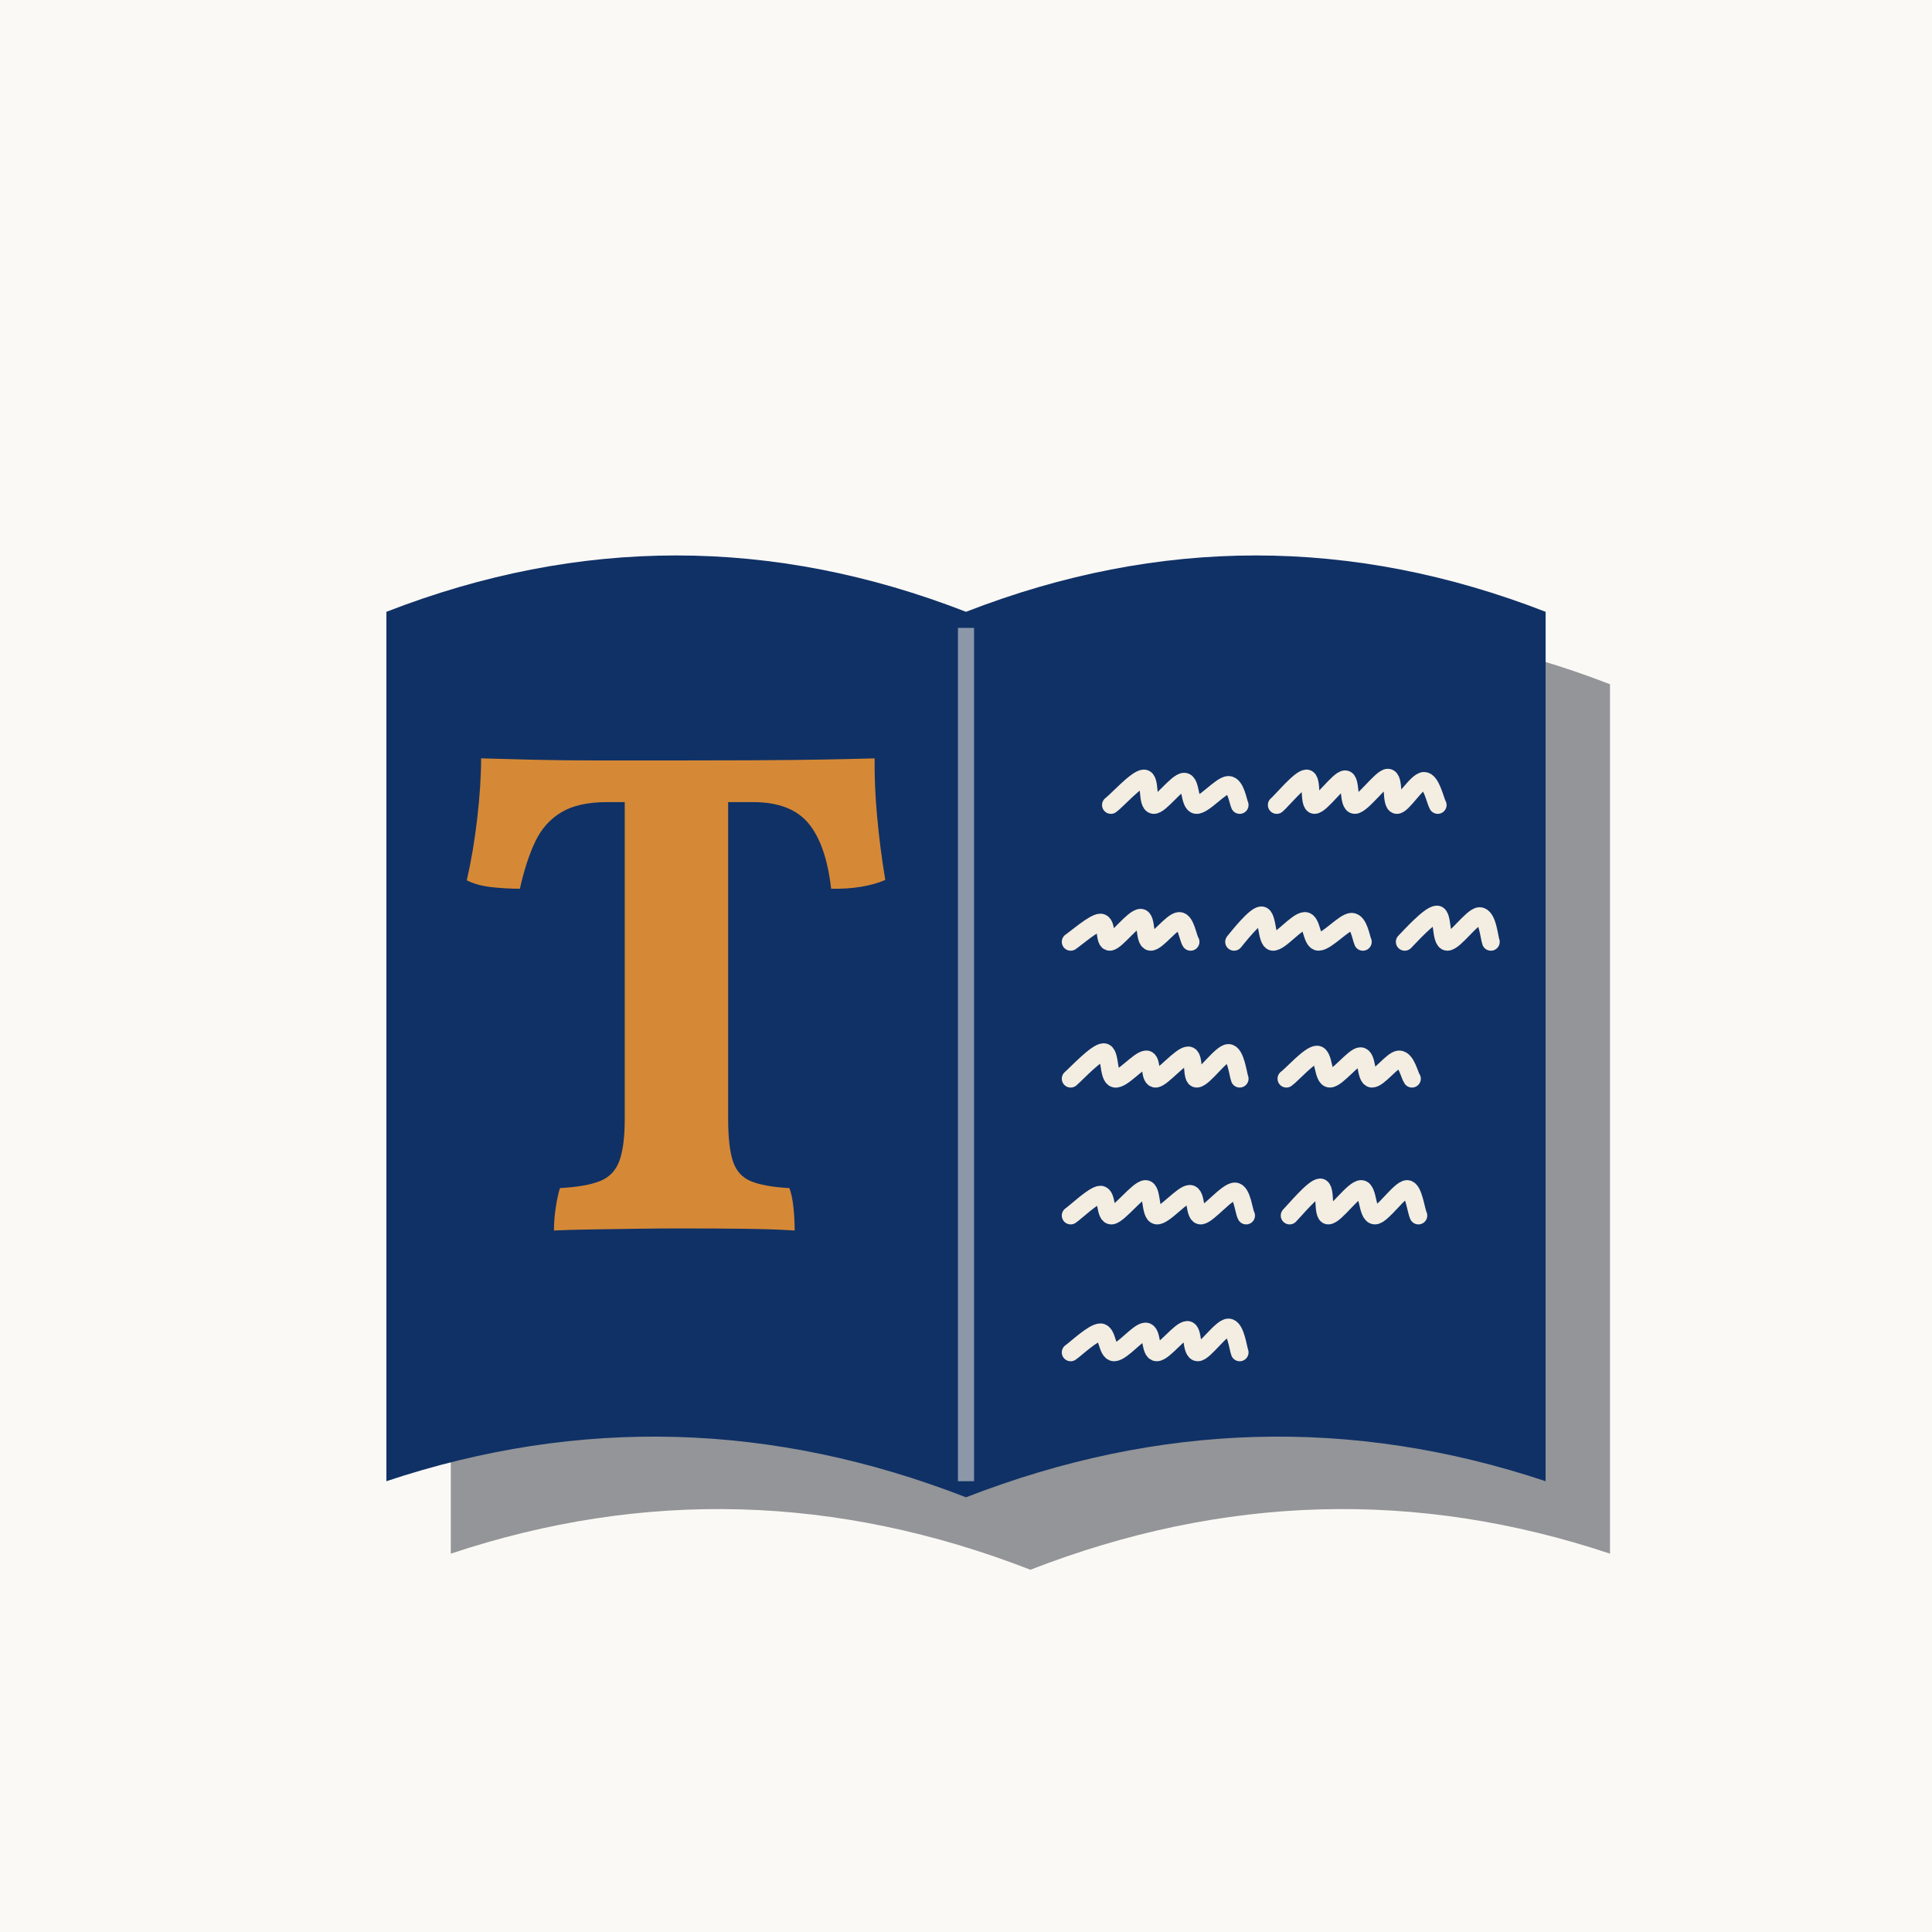
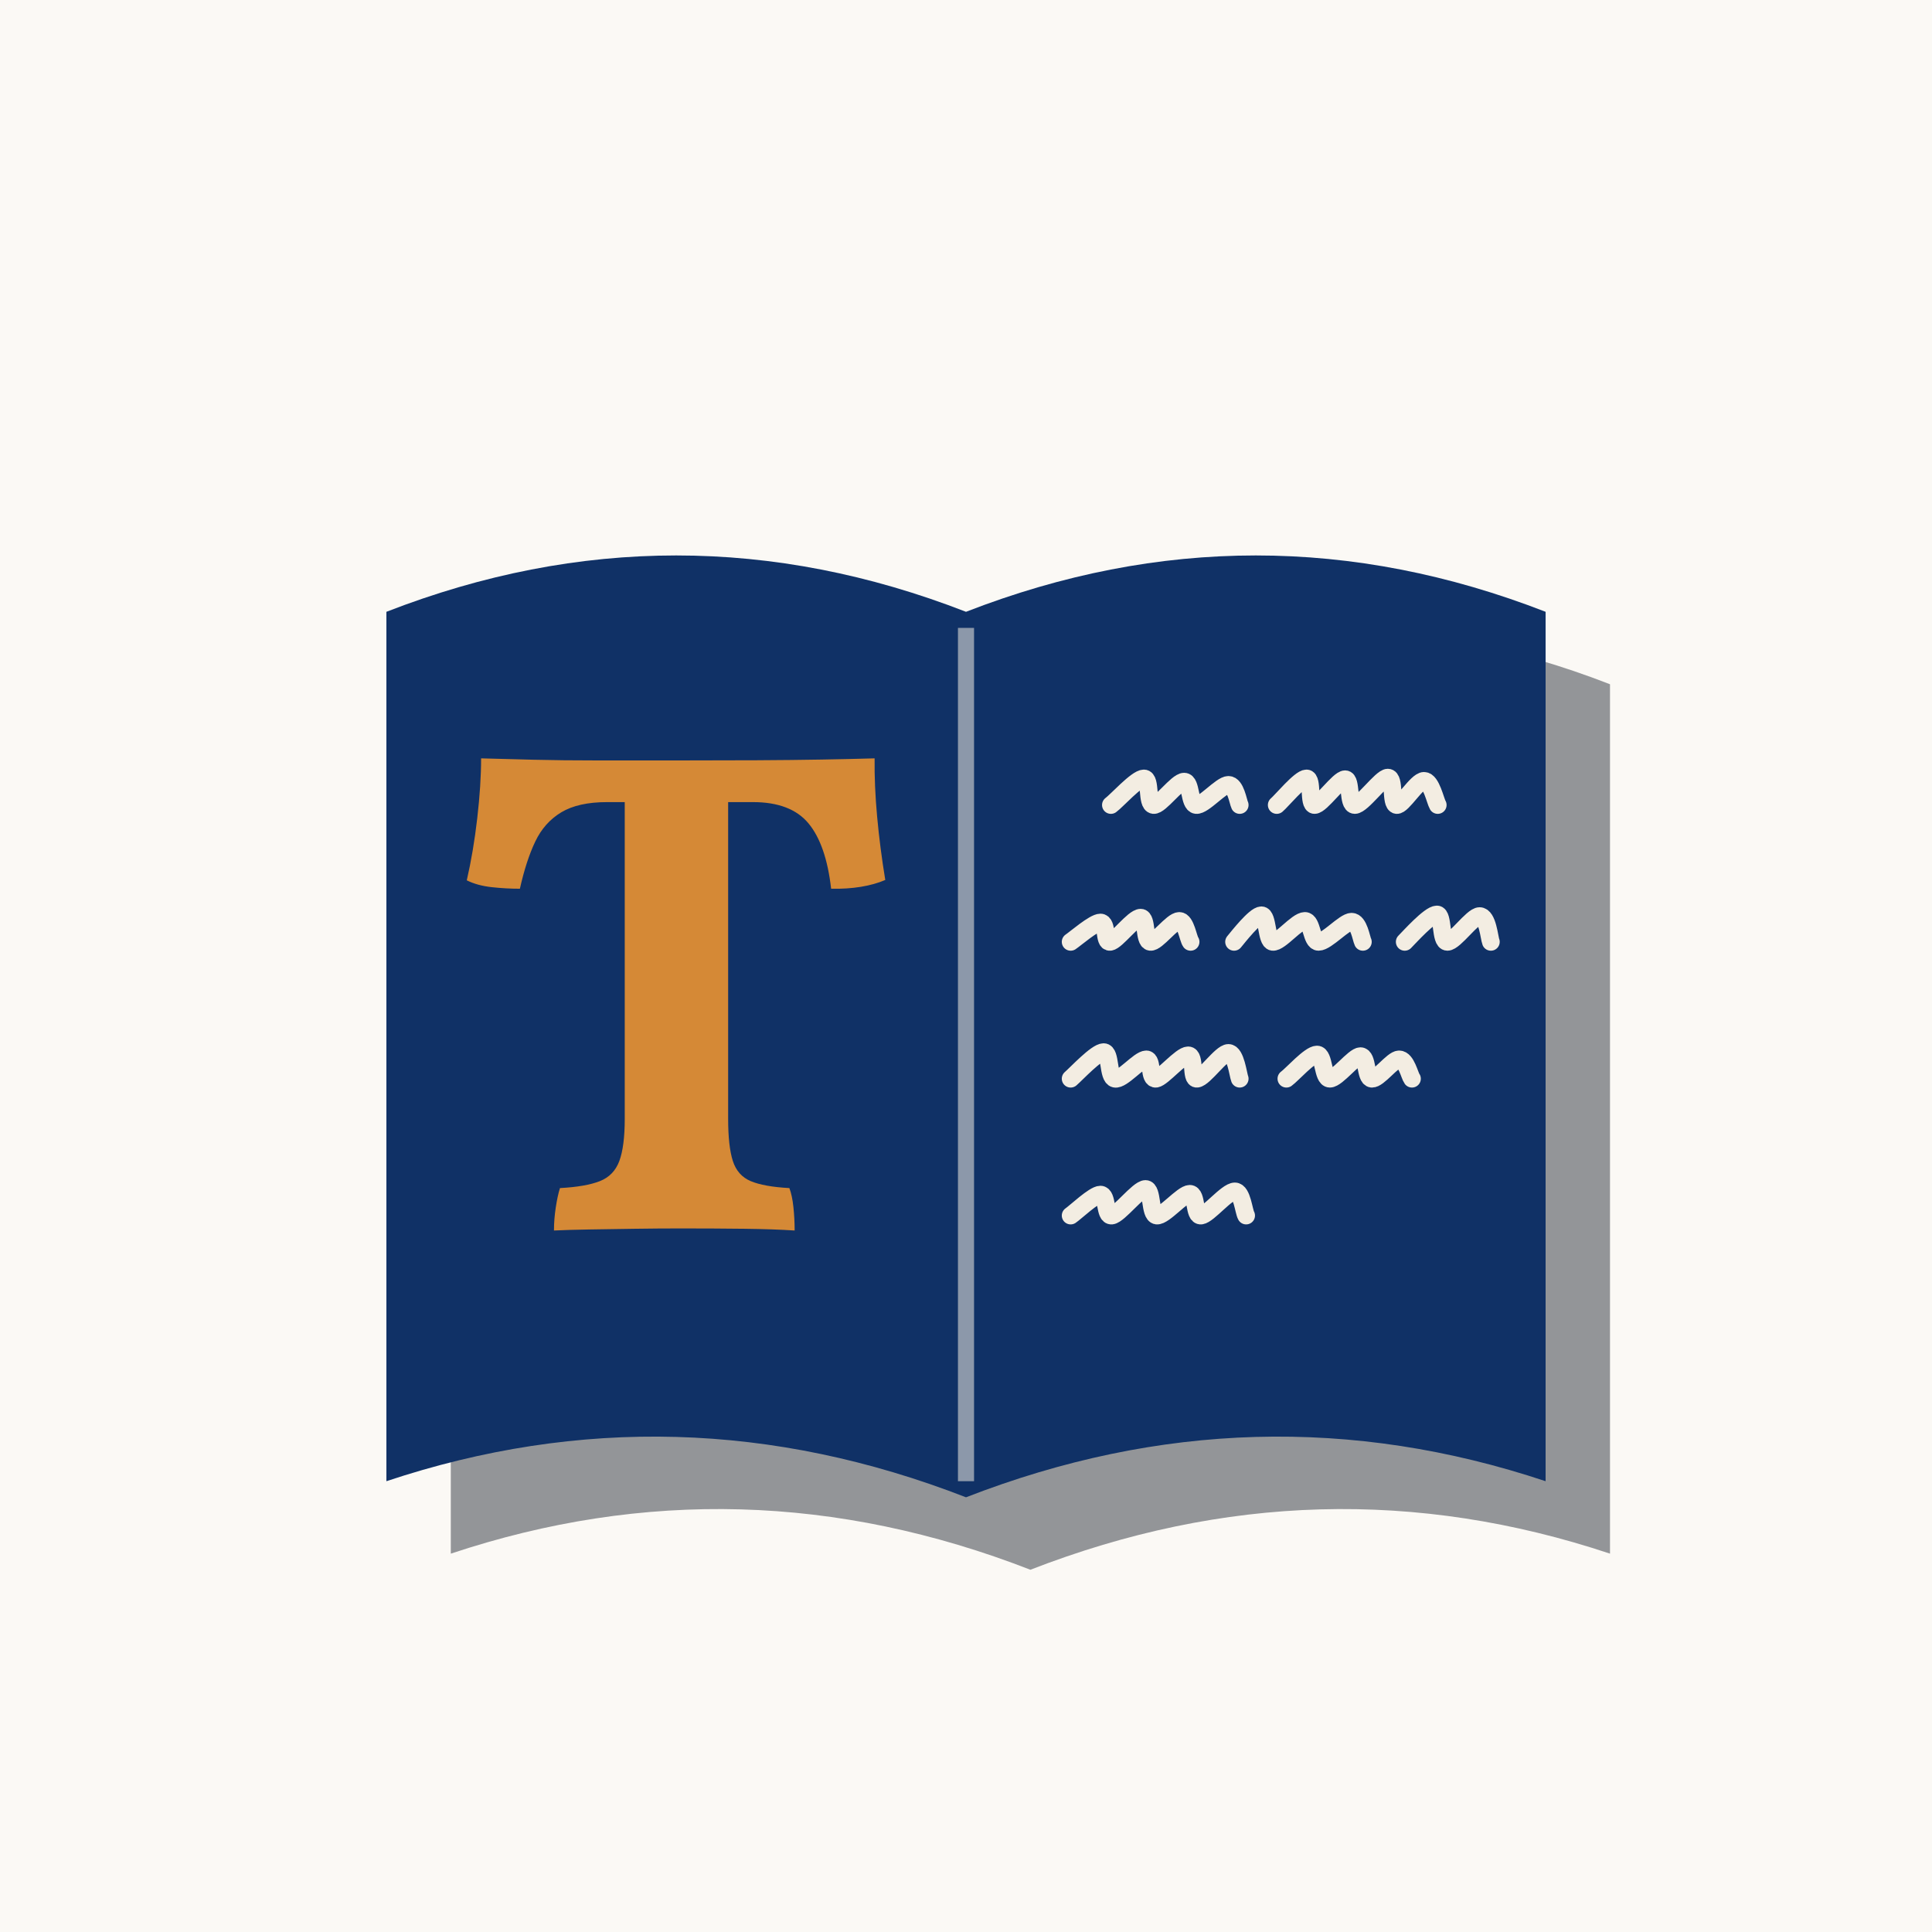
<svg xmlns="http://www.w3.org/2000/svg" viewBox="0 0 240 240">
  <rect width="240" height="240" rx="0" fill="#FBF9F5" />
  <path d="M48 76 Q84 62 120 76 Q156 62 192 76 V184 Q156 172 120 186 Q84 172 48 184 Z" fill="#939598" transform="translate(8 9)" />
  <path d="M48 76 Q84 62 120 76 Q156 62 192 76 V184 Q156 172 120 186 Q84 172 48 184 Z" fill="#103166" />
  <path d="M120 78 V184" stroke="#F3EDE2" stroke-width="2" opacity=".55" />
  <path d="M75.423 99.64Q71.834 99.64 69.727 100.906Q67.62 102.171 66.492 104.538Q65.365 106.905 64.583 110.402Q62.874 110.402 61.086 110.207Q59.298 110.013 57.985 109.358Q58.808 105.791 59.286 101.64Q59.765 97.489 59.765 94.206Q62.802 94.292 66.307 94.378Q69.813 94.464 74.19 94.464Q78.567 94.464 84.3 94.464Q89.629 94.464 94.025 94.442Q98.42 94.419 102.059 94.356Q105.697 94.292 108.648 94.206Q108.606 97.571 108.96 101.446Q109.314 105.32 109.972 109.313Q108.663 109.878 106.959 110.16Q105.255 110.443 103.247 110.402Q102.622 104.923 100.433 102.282Q98.243 99.64 93.529 99.64ZM77.608 97.145H90.453V138.983Q90.453 142.405 91.036 144.221Q91.62 146.036 93.261 146.726Q94.903 147.416 98.059 147.588Q98.407 148.501 98.56 149.943Q98.714 151.385 98.714 152.858Q96.141 152.686 92.452 152.643Q88.762 152.6 84.573 152.6Q81.824 152.6 78.815 152.643Q75.806 152.686 73.196 152.729Q70.585 152.772 68.816 152.858Q68.816 151.474 69.037 150.01Q69.258 148.546 69.561 147.588Q72.762 147.416 74.514 146.726Q76.266 146.036 76.937 144.221Q77.608 142.405 77.608 138.983Z" fill="#D58936" />
  <path d="M138.0 100.0 C138.7 99.5 141.2 96.7 142.1 96.7 C143.0 96.7 142.4 99.9 143.3 100.0 C144.1 100.1 146.2 97.1 147.1 97.1 C148.0 97.1 147.7 99.9 148.6 100.0 C149.5 100.1 151.7 97.5 152.6 97.5 C153.5 97.5 153.8 99.6 154.0 100.0" fill="none" stroke="#F3EDE2" stroke-width="2.2" stroke-linecap="round" stroke-linejoin="round" />
  <path d="M158.6 100.0 C159.2 99.5 161.5 96.7 162.3 96.7 C163.1 96.7 162.5 100.0 163.3 100.0 C164.1 100.0 166.3 96.8 167.1 96.8 C167.9 96.8 167.4 100.0 168.3 100.0 C169.2 100.0 171.6 96.6 172.4 96.6 C173.3 96.6 172.7 99.9 173.5 100.0 C174.2 100.1 176.0 97.0 176.9 97.0 C177.8 97.0 178.3 99.5 178.6 100.0" fill="none" stroke="#F3EDE2" stroke-width="2.2" stroke-linecap="round" stroke-linejoin="round" />
  <path d="M133.0 117.0 C133.6 116.6 135.9 114.6 136.7 114.6 C137.6 114.6 137.1 117.1 137.9 117.0 C138.7 116.9 140.8 114.0 141.7 114.0 C142.5 114.0 142.1 116.9 142.9 117.0 C143.7 117.1 145.6 114.4 146.5 114.4 C147.3 114.4 147.6 116.6 147.9 117.0" fill="none" stroke="#F3EDE2" stroke-width="2.2" stroke-linecap="round" stroke-linejoin="round" />
  <path d="M153.3 117.0 C153.8 116.4 155.9 113.7 156.7 113.7 C157.5 113.7 157.3 116.9 158.1 117.0 C159.0 117.1 161.1 114.4 162.1 114.4 C163.0 114.4 162.9 117.0 163.8 117.0 C164.8 117.0 167.0 114.5 167.9 114.5 C168.8 114.5 169.1 116.6 169.3 117.0" fill="none" stroke="#F3EDE2" stroke-width="2.2" stroke-linecap="round" stroke-linejoin="round" />
  <path d="M174.5 117.0 C175.1 116.4 177.6 113.6 178.5 113.6 C179.3 113.6 178.9 117.0 179.8 117.0 C180.7 117.0 182.9 113.8 183.8 113.8 C184.8 113.8 185.0 116.5 185.2 117.0" fill="none" stroke="#F3EDE2" stroke-width="2.2" stroke-linecap="round" stroke-linejoin="round" />
  <path d="M133.0 134.0 C133.7 133.4 136.2 130.7 137.1 130.7 C138.0 130.7 137.6 133.8 138.5 134.0 C139.4 134.2 141.5 131.6 142.4 131.6 C143.2 131.6 142.7 134.1 143.6 134.0 C144.4 133.9 146.7 131.1 147.6 131.1 C148.5 131.1 147.9 134.1 148.7 134.0 C149.6 133.9 151.7 130.8 152.6 130.8 C153.5 130.8 153.8 133.5 154.0 134.0" fill="none" stroke="#F3EDE2" stroke-width="2.2" stroke-linecap="round" stroke-linejoin="round" />
  <path d="M159.8 134.0 C160.5 133.5 162.7 131.0 163.6 131.0 C164.5 131.0 164.3 134.0 165.2 134.0 C166.1 134.0 168.2 131.2 169.0 131.2 C169.9 131.2 169.6 133.9 170.4 134.0 C171.2 134.1 173.0 131.6 173.8 131.6 C174.7 131.6 175.1 133.6 175.4 134.0" fill="none" stroke="#F3EDE2" stroke-width="2.2" stroke-linecap="round" stroke-linejoin="round" />
  <path d="M133.0 151.0 C133.6 150.6 135.9 148.4 136.7 148.4 C137.6 148.4 137.2 151.1 138.1 151.0 C139.0 150.9 141.4 147.7 142.3 147.7 C143.2 147.7 142.8 150.9 143.7 151.0 C144.6 151.1 146.9 148.3 147.8 148.3 C148.7 148.3 148.3 151.1 149.2 151.0 C150.1 150.9 152.4 148.0 153.4 148.0 C154.3 148.0 154.5 150.5 154.8 151.0" fill="none" stroke="#F3EDE2" stroke-width="2.2" stroke-linecap="round" stroke-linejoin="round" />
-   <path d="M160.2 151.0 C160.8 150.4 163.2 147.5 164.0 147.5 C164.8 147.5 164.2 151.0 165.0 151.0 C165.9 151.0 168.1 147.7 169.1 147.7 C170.0 147.7 169.8 151.0 170.8 151.0 C171.7 151.0 173.9 147.7 174.8 147.7 C175.6 147.7 175.9 150.4 176.2 151.0" fill="none" stroke="#F3EDE2" stroke-width="2.2" stroke-linecap="round" stroke-linejoin="round" />
-   <path d="M133.0 168.0 C133.6 167.6 135.8 165.5 136.7 165.5 C137.6 165.5 137.5 168.0 138.4 168.0 C139.4 168.0 141.4 165.4 142.3 165.4 C143.2 165.4 142.8 168.0 143.7 168.0 C144.6 168.0 146.6 165.2 147.5 165.2 C148.3 165.2 147.9 168.0 148.8 168.0 C149.6 168.0 151.7 164.9 152.6 164.9 C153.5 164.9 153.8 167.5 154.0 168.0" fill="none" stroke="#F3EDE2" stroke-width="2.2" stroke-linecap="round" stroke-linejoin="round" />
</svg>
